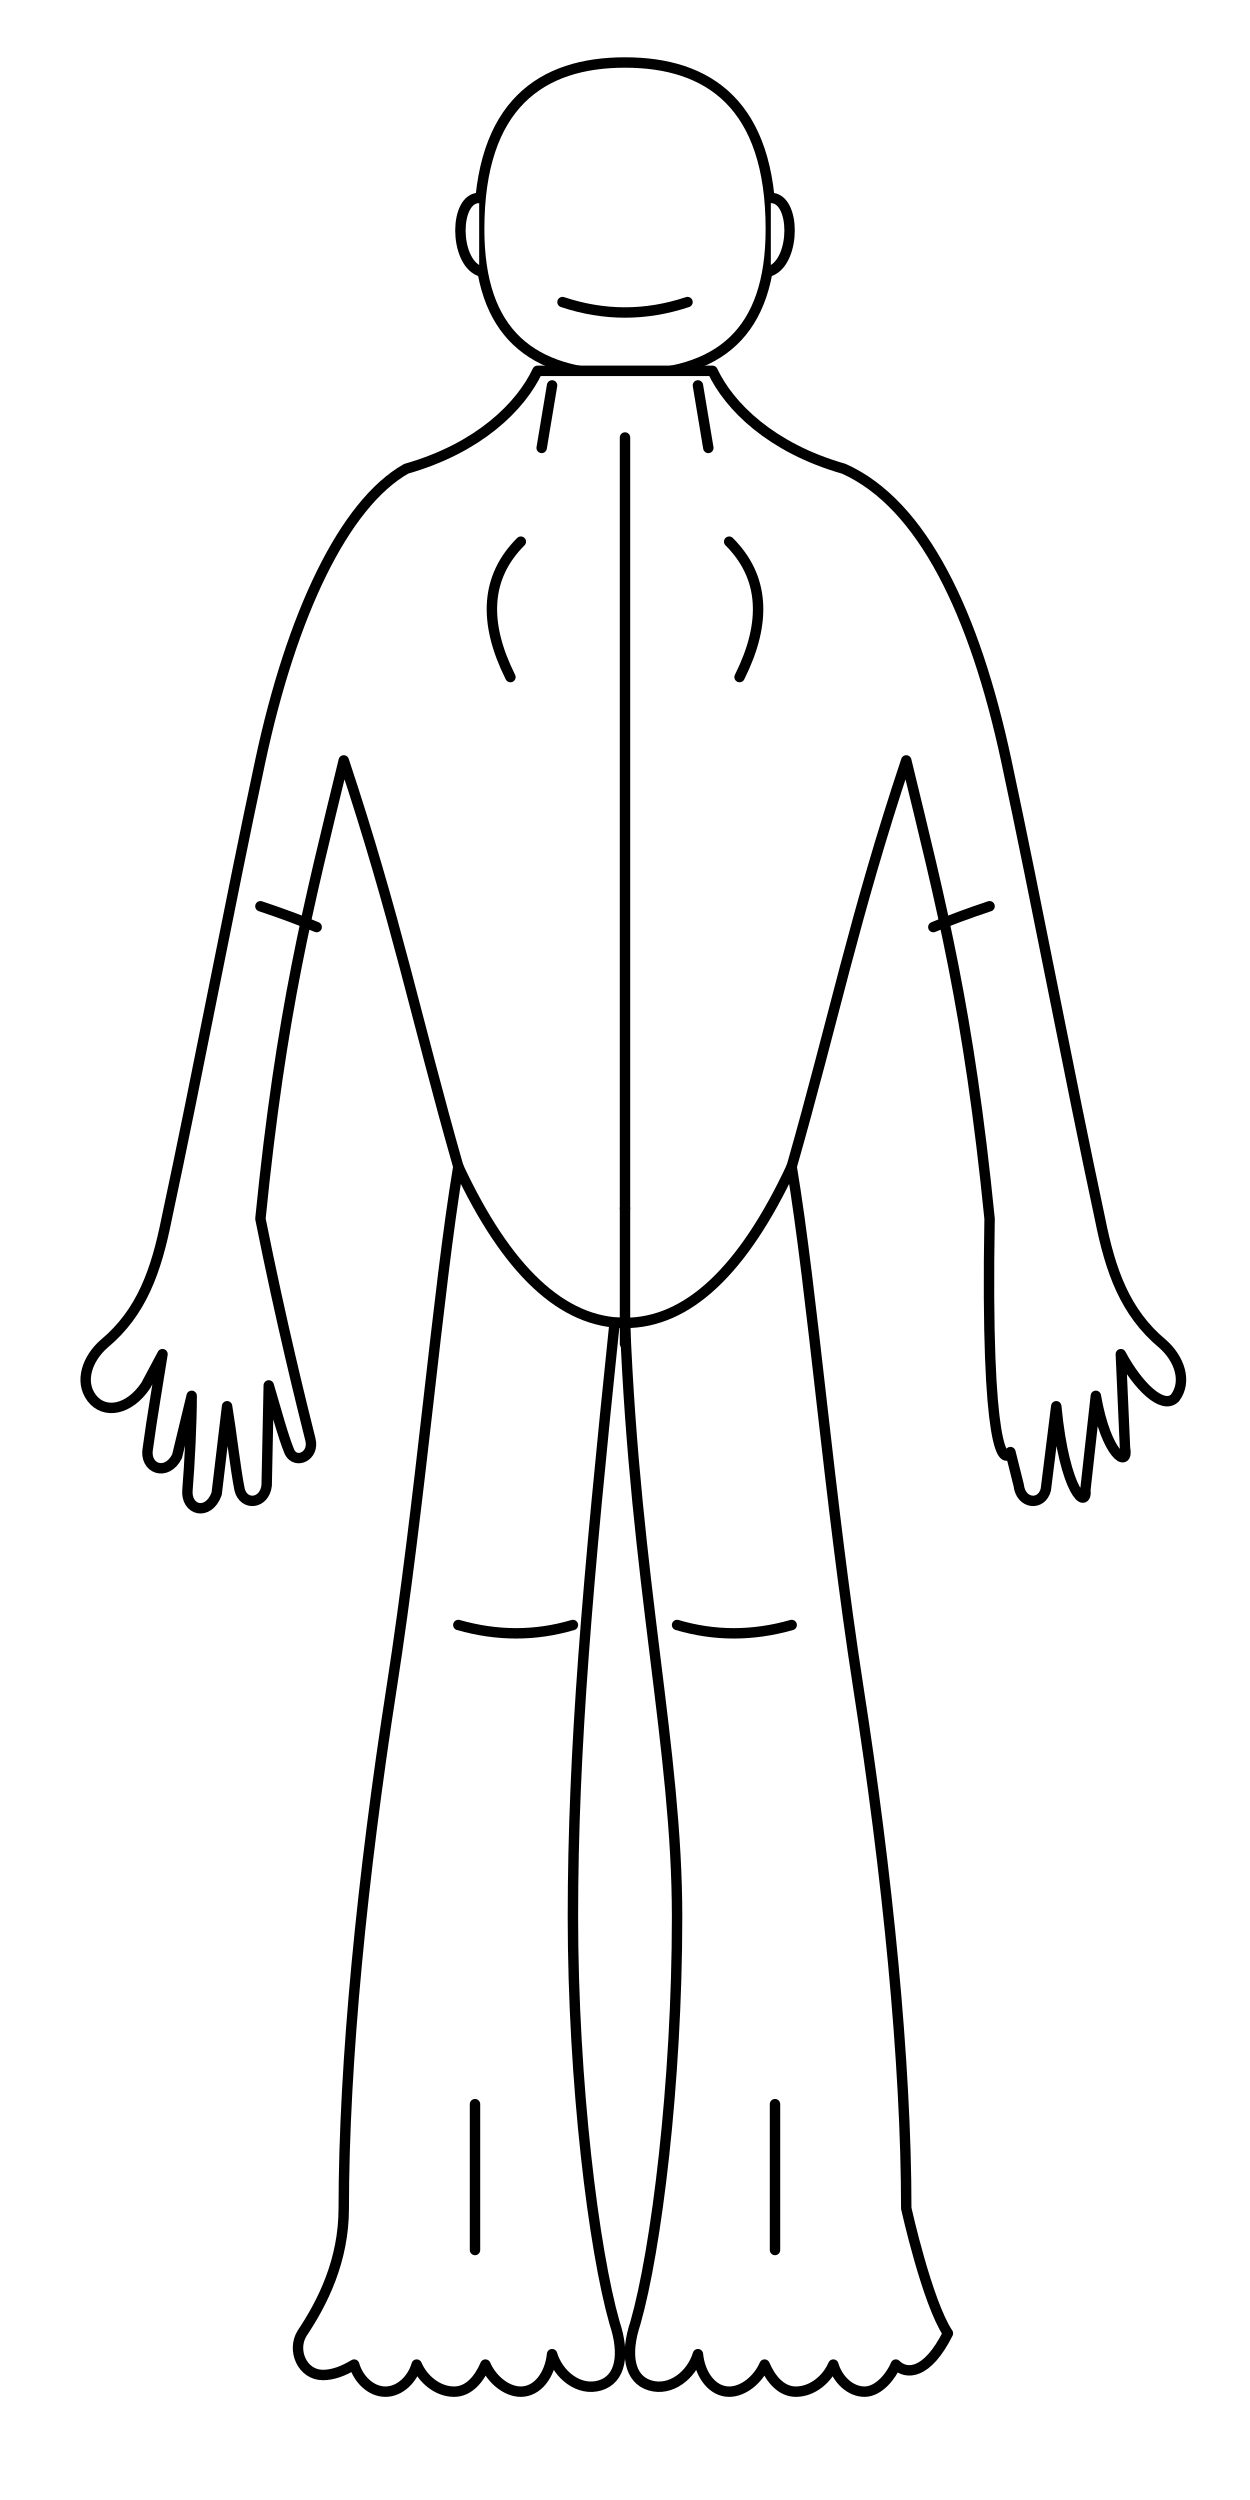
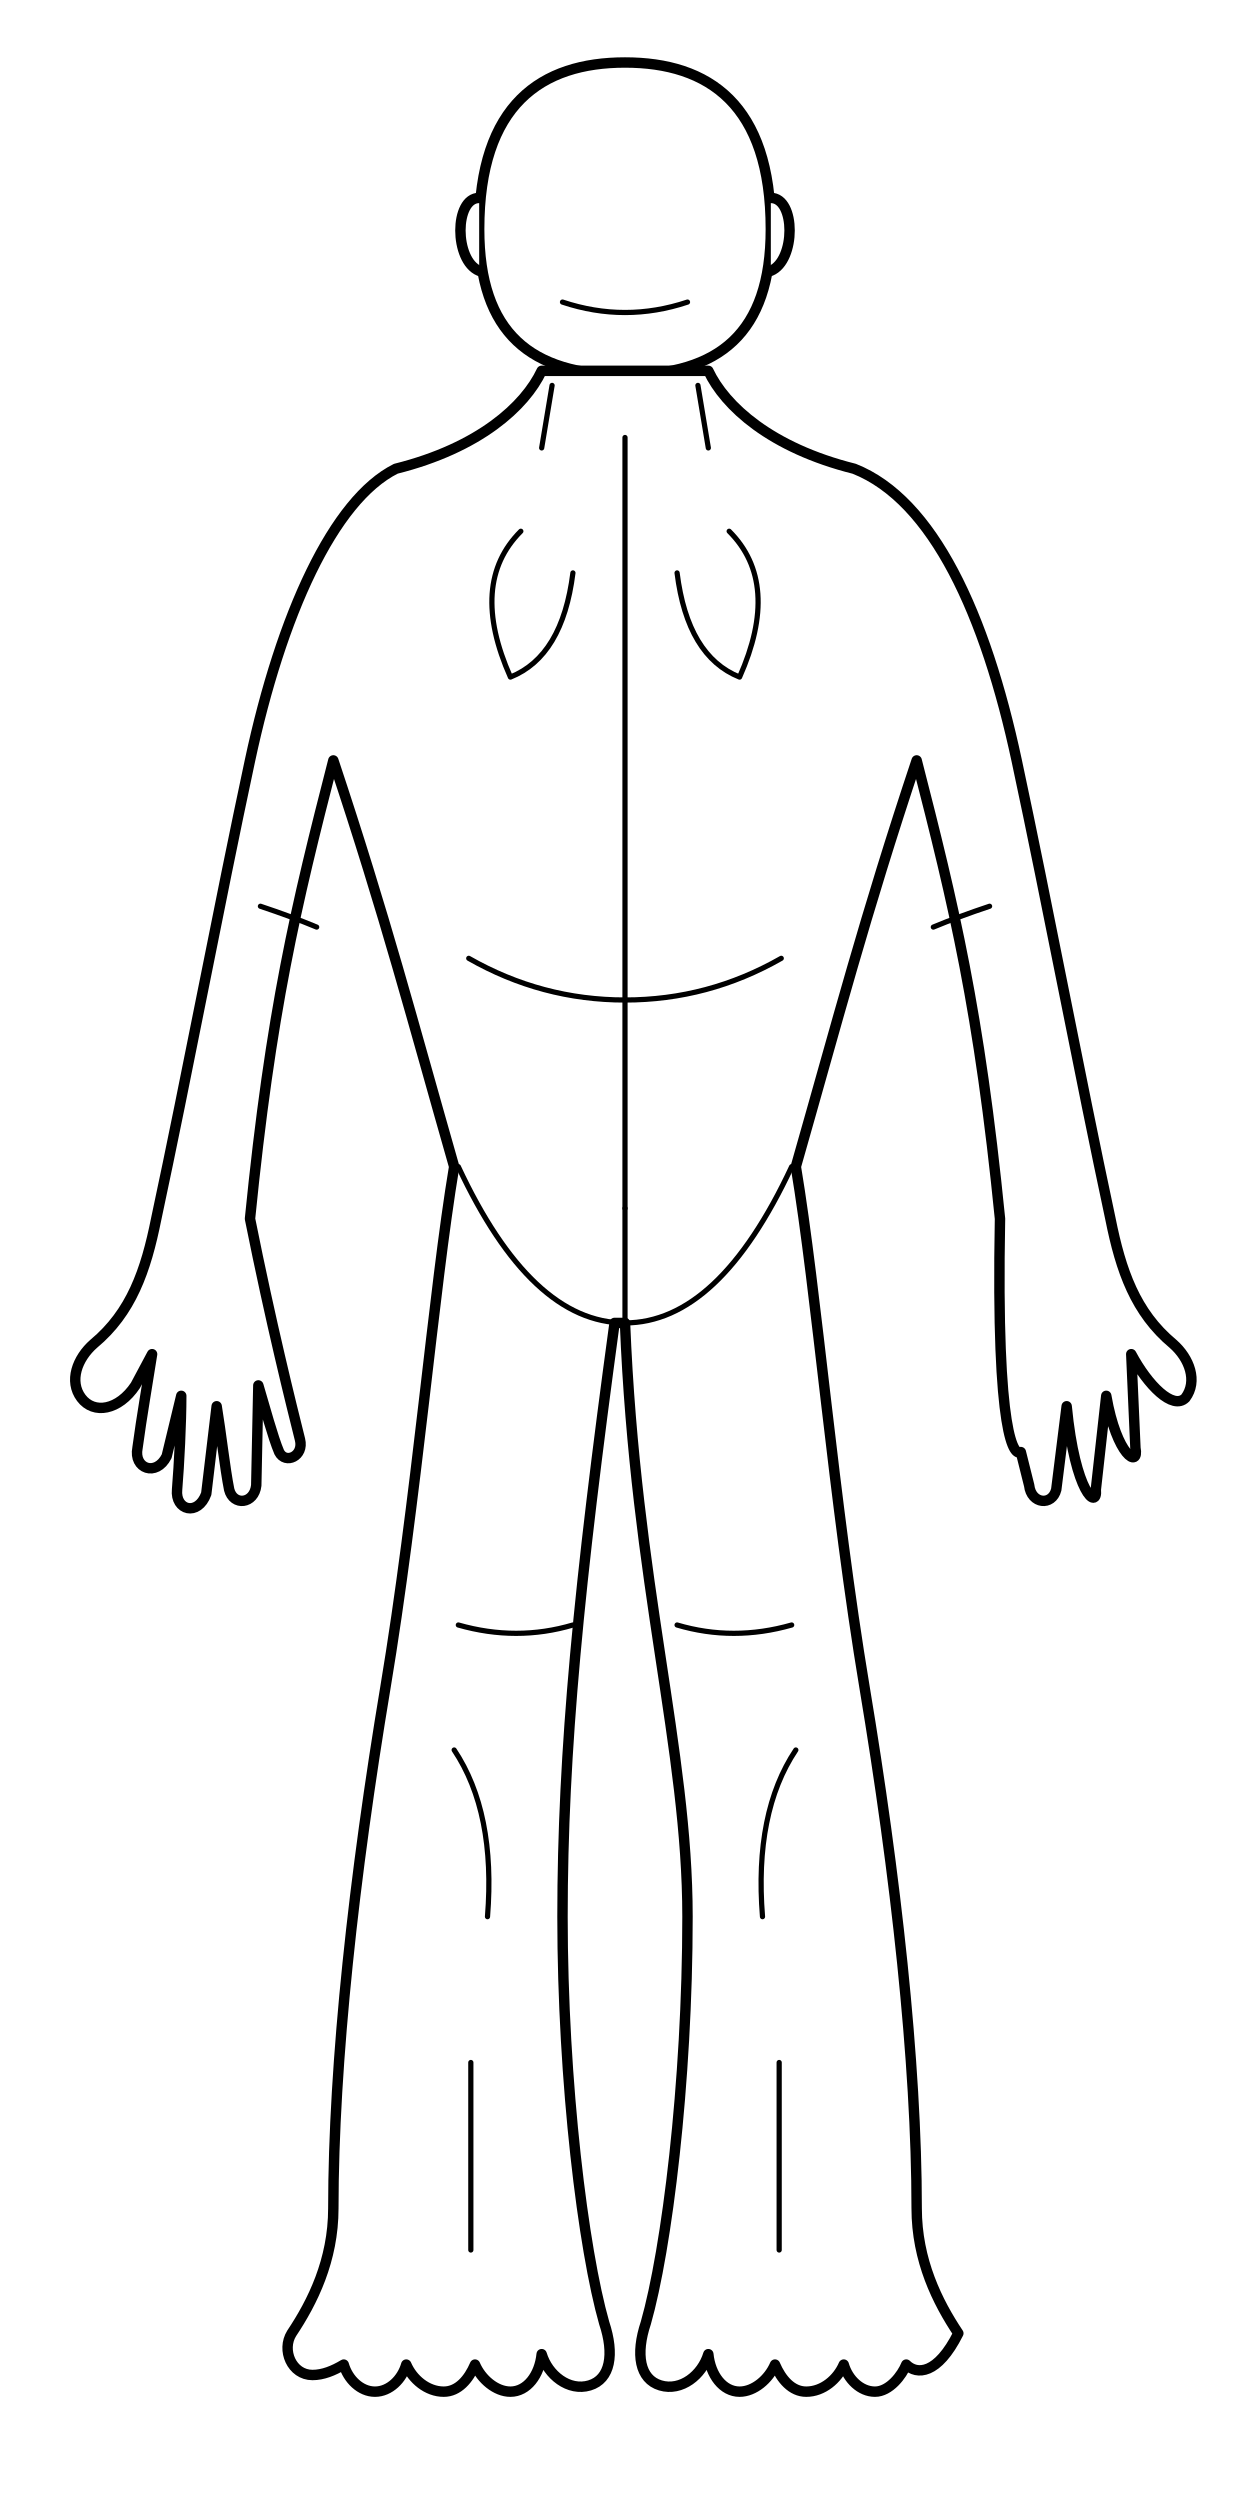
<svg xmlns="http://www.w3.org/2000/svg" width="600" height="1200" viewBox="0 0 600 1200">
  <rect width="600" height="1200" fill="#ffffff" />
  <g fill="#ffffff" stroke="#000000" stroke-width="5" stroke-linecap="round" stroke-linejoin="round">
    <path d="M 230 110 C 230 50 260 30 300 30 C 340 30 370 50 370 110 C 370 160 345 180 300 180 C 255 180 230 160 230 110 Z" />
    <path d="M 230 95 C 218 95 218 125 230 130" />
    <path d="M 370 95 C 382 95 382 125 370 130" />
-     <path d="M 258 178               C 250 195 230 215 195 225               C 165 242 140 295 125 365               C 110 435 95 515 80 585               C 75 610 68 630 50 645              C 42 652 38 663 44 671              C 50 679 62 677 70 665              L 78 650              C 76 663 73 680 71 695              C 69 705 80 709 85 699              L 92 670              C 92 683 91 703 90 715              C 89 725 100 728 104 717              L 109 675              C 111 687 113 705 115 715              C 117 723 127 722 128 713              L 129 665              C 132 675 136 690 139 697              C 142 703 151 699 149 691              C 145 675 135 635 125 585              C 135 485 148 435 165 365              C 190 440 200 490 220 560              C 210 620 202 720 188 810              C 174 900 165 990 165 1060              C 165 1085 155 1105 145 1120              C 140 1128 145 1140 155 1140              C 160 1140 165 1138 170 1135              C 172 1142 178 1148 185 1148              C 192 1148 198 1142 200 1135              C 203 1142 210 1148 218 1148              C 225 1148 230 1142 233 1135              C 236 1142 243 1148 250 1148              C 258 1148 264 1140 265 1130              C 268 1140 278 1148 288 1145              C 298 1142 300 1130 295 1115              C 285 1080 275 1000 275 920              C 275 840 282 760 295 635              L 300 635              C 305 760 325 840 325 920              C 325 1000 315 1080 305 1115              C 300 1130 302 1142 312 1145              C 322 1148 332 1140 335 1130              C 336 1140 342 1148 350 1148              C 357 1148 364 1142 367 1135              C 370 1142 375 1148 382 1148              C 390 1148 397 1142 400 1135              C 402 1142 408 1148 415 1148              C 422 1148 428 1140 430 1135              C 435 1140 445 1140 455 1120              C 445 1105 435 1060 435 1060              C 435 990 426 900 412 810              C 398 720 390 620 380 560              C 400 490 410 440 435 365              C 452 435 465 485 475 585              C 473 699 482 703 485 697              L 489 713              C 490 722 500 723 502 715              L 507 675              C 511 717 522 725 521 715              L 526 670              C 531 699 542 705 540 695              L 538 650              C 546 665 558 677 564 671              C 570 663 566 652 558 645              C 540 630 533 610 528 585              C 513 515 498 435 483 365              C 468 295 443 242 405 225              C 370 215 350 195 342 178              Z" />
+     <path d="M 260 178               C 252 195 230 215 190 225               C 160 240 135 295 120 365               C 105 435 90 515 75 585               C 70 610 63 630 45 645              C 37 652 33 663 39 671              C 45 679 57 677 65 665              L 73 650              C 71 663 68 680 66 695              C 64 705 75 709 80 699              L 87 670              C 87 683 86 703 85 715              C 84 725 95 728 99 717              L 104 675              C 106 687 108 705 110 715              C 112 723 122 722 123 713              L 124 665              C 127 675 131 690 134 697              C 137 703 146 699 144 691              C 140 675 130 635 120 585              C 130 485 142 435 160 365              C 185 440 198 490 218 560              C 208 620 200 720 185 810              C 170 900 160 990 160 1060              C 160 1085 150 1105 140 1120              C 135 1128 140 1140 150 1140              C 155 1140 160 1138 165 1135              C 167 1142 173 1148 180 1148              C 187 1148 193 1142 195 1135              C 198 1142 205 1148 213 1148              C 220 1148 225 1142 228 1135              C 231 1142 238 1148 245 1148              C 253 1148 259 1140 260 1130              C 263 1140 273 1148 283 1145              C 293 1142 295 1130 290 1115              C 280 1080 270 1000 270 920              C 270 840 278 760 295 635              L 300 635              C 305 760 330 840 330 920              C 330 1000 320 1080 310 1115              C 305 1130 307 1142 317 1145              C 327 1148 337 1140 340 1130              C 341 1140 347 1148 355 1148              C 362 1148 369 1142 372 1135              C 375 1142 380 1148 387 1148              C 395 1148 402 1142 405 1135              C 407 1142 413 1148 420 1148              C 427 1148 433 1140 435 1135              C 440 1140 450 1140 460 1120              C 450 1105 440 1085 440 1060              C 440 990 430 900 415 810              C 400 720 392 620 382 560              C 402 490 415 440 440 365              C 458 435 470 485 480 585              C 478 691 487 699 490 697              L 494 713              C 495 722 505 723 507 715              L 512 675              C 516 717 527 725 526 715              L 531 670              C 536 699 547 705 545 695              L 543 650              C 551 665 563 677 569 671              C 575 663 571 652 563 645              C 545 630 538 610 533 585              C 518 515 503 435 488 365              C 473 295 448 240 410 225              C 370 215 348 195 340 178              Z" />
  </g>
-   <g fill="none" stroke="#000000" stroke-width="5" stroke-linecap="round" stroke-linejoin="round">
+   <g fill="none" stroke="#000000" stroke-width="2.5" stroke-linecap="round" stroke-linejoin="round">
    <path d="M 270 145 Q 300 155 330 145" />
    <path d="M 265 185 L 260 215" />
    <path d="M 335 185 L 340 215" />
    <path d="M 300 210 L 300 580" />
-     <path d="M 250 260 Q 225 285 245 325" />
-     <path d="M 350 260 Q 375 285 355 325" />
-     <path d="M 125 435 Q 140 440 152 445" />
-     <path d="M 475 435 Q 460 440 448 445" />
+     <path d="M 250 255 Q 225 280 245 325 Q 270 315 275 275" />
+     <path d="M 350 255 Q 375 280 355 325 Q 330 315 325 275" />
+     <path d="M 225 460 Q 260 480 300 480 Q 340 480 375 460" />
    <path d="M 220 560 Q 255 635 300 635" />
    <path d="M 380 560 Q 345 635 300 635" />
    <path d="M 300 580 L 300 645" />
+     <path d="M 125 435 Q 140 440 152 445" />
+     <path d="M 475 435 Q 460 440 448 445" />
    <path d="M 220 780 Q 248 788 275 780" />
    <path d="M 380 780 Q 352 788 325 780" />
-     <path d="M 228 1010 L 228 1080" />
-     <path d="M 372 1010 L 372 1080" />
+     <path d="M 218 840 Q 238 870 234 920" />
+     <path d="M 382 840 Q 362 870 366 920" />
+     <path d="M 226 990 L 226 1080" />
+     <path d="M 374 990 L 374 1080" />
  </g>
</svg>
